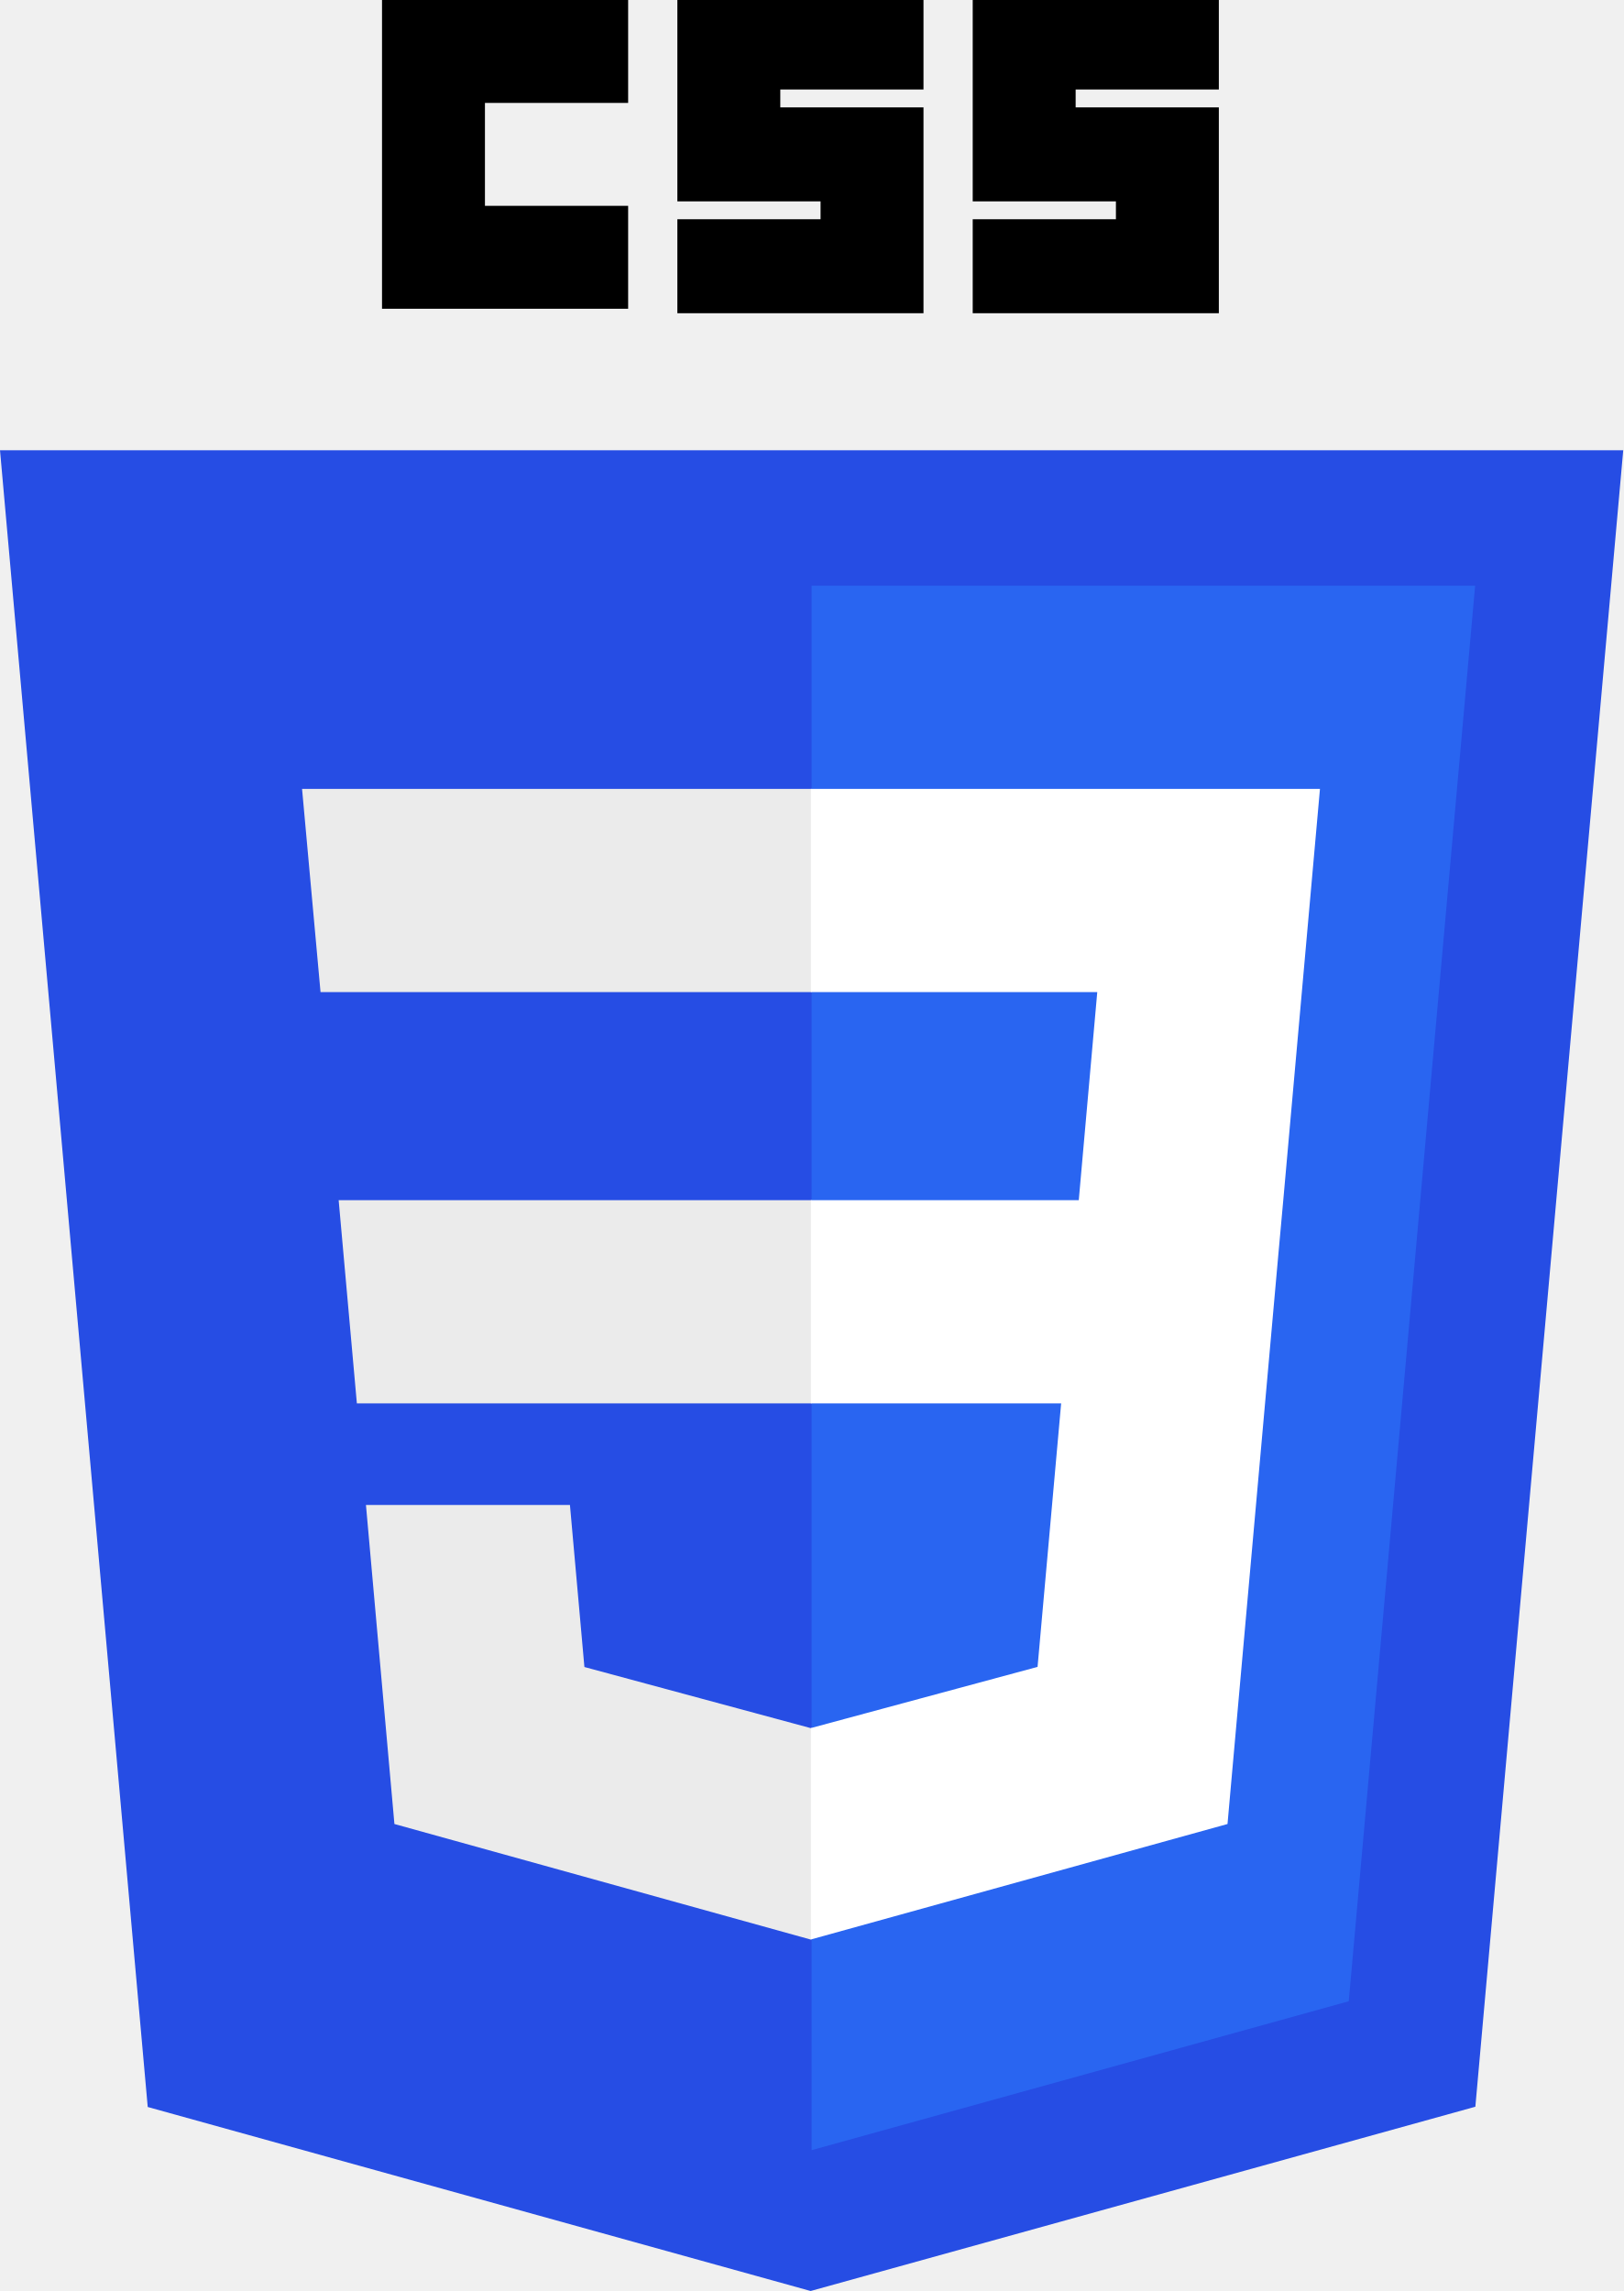
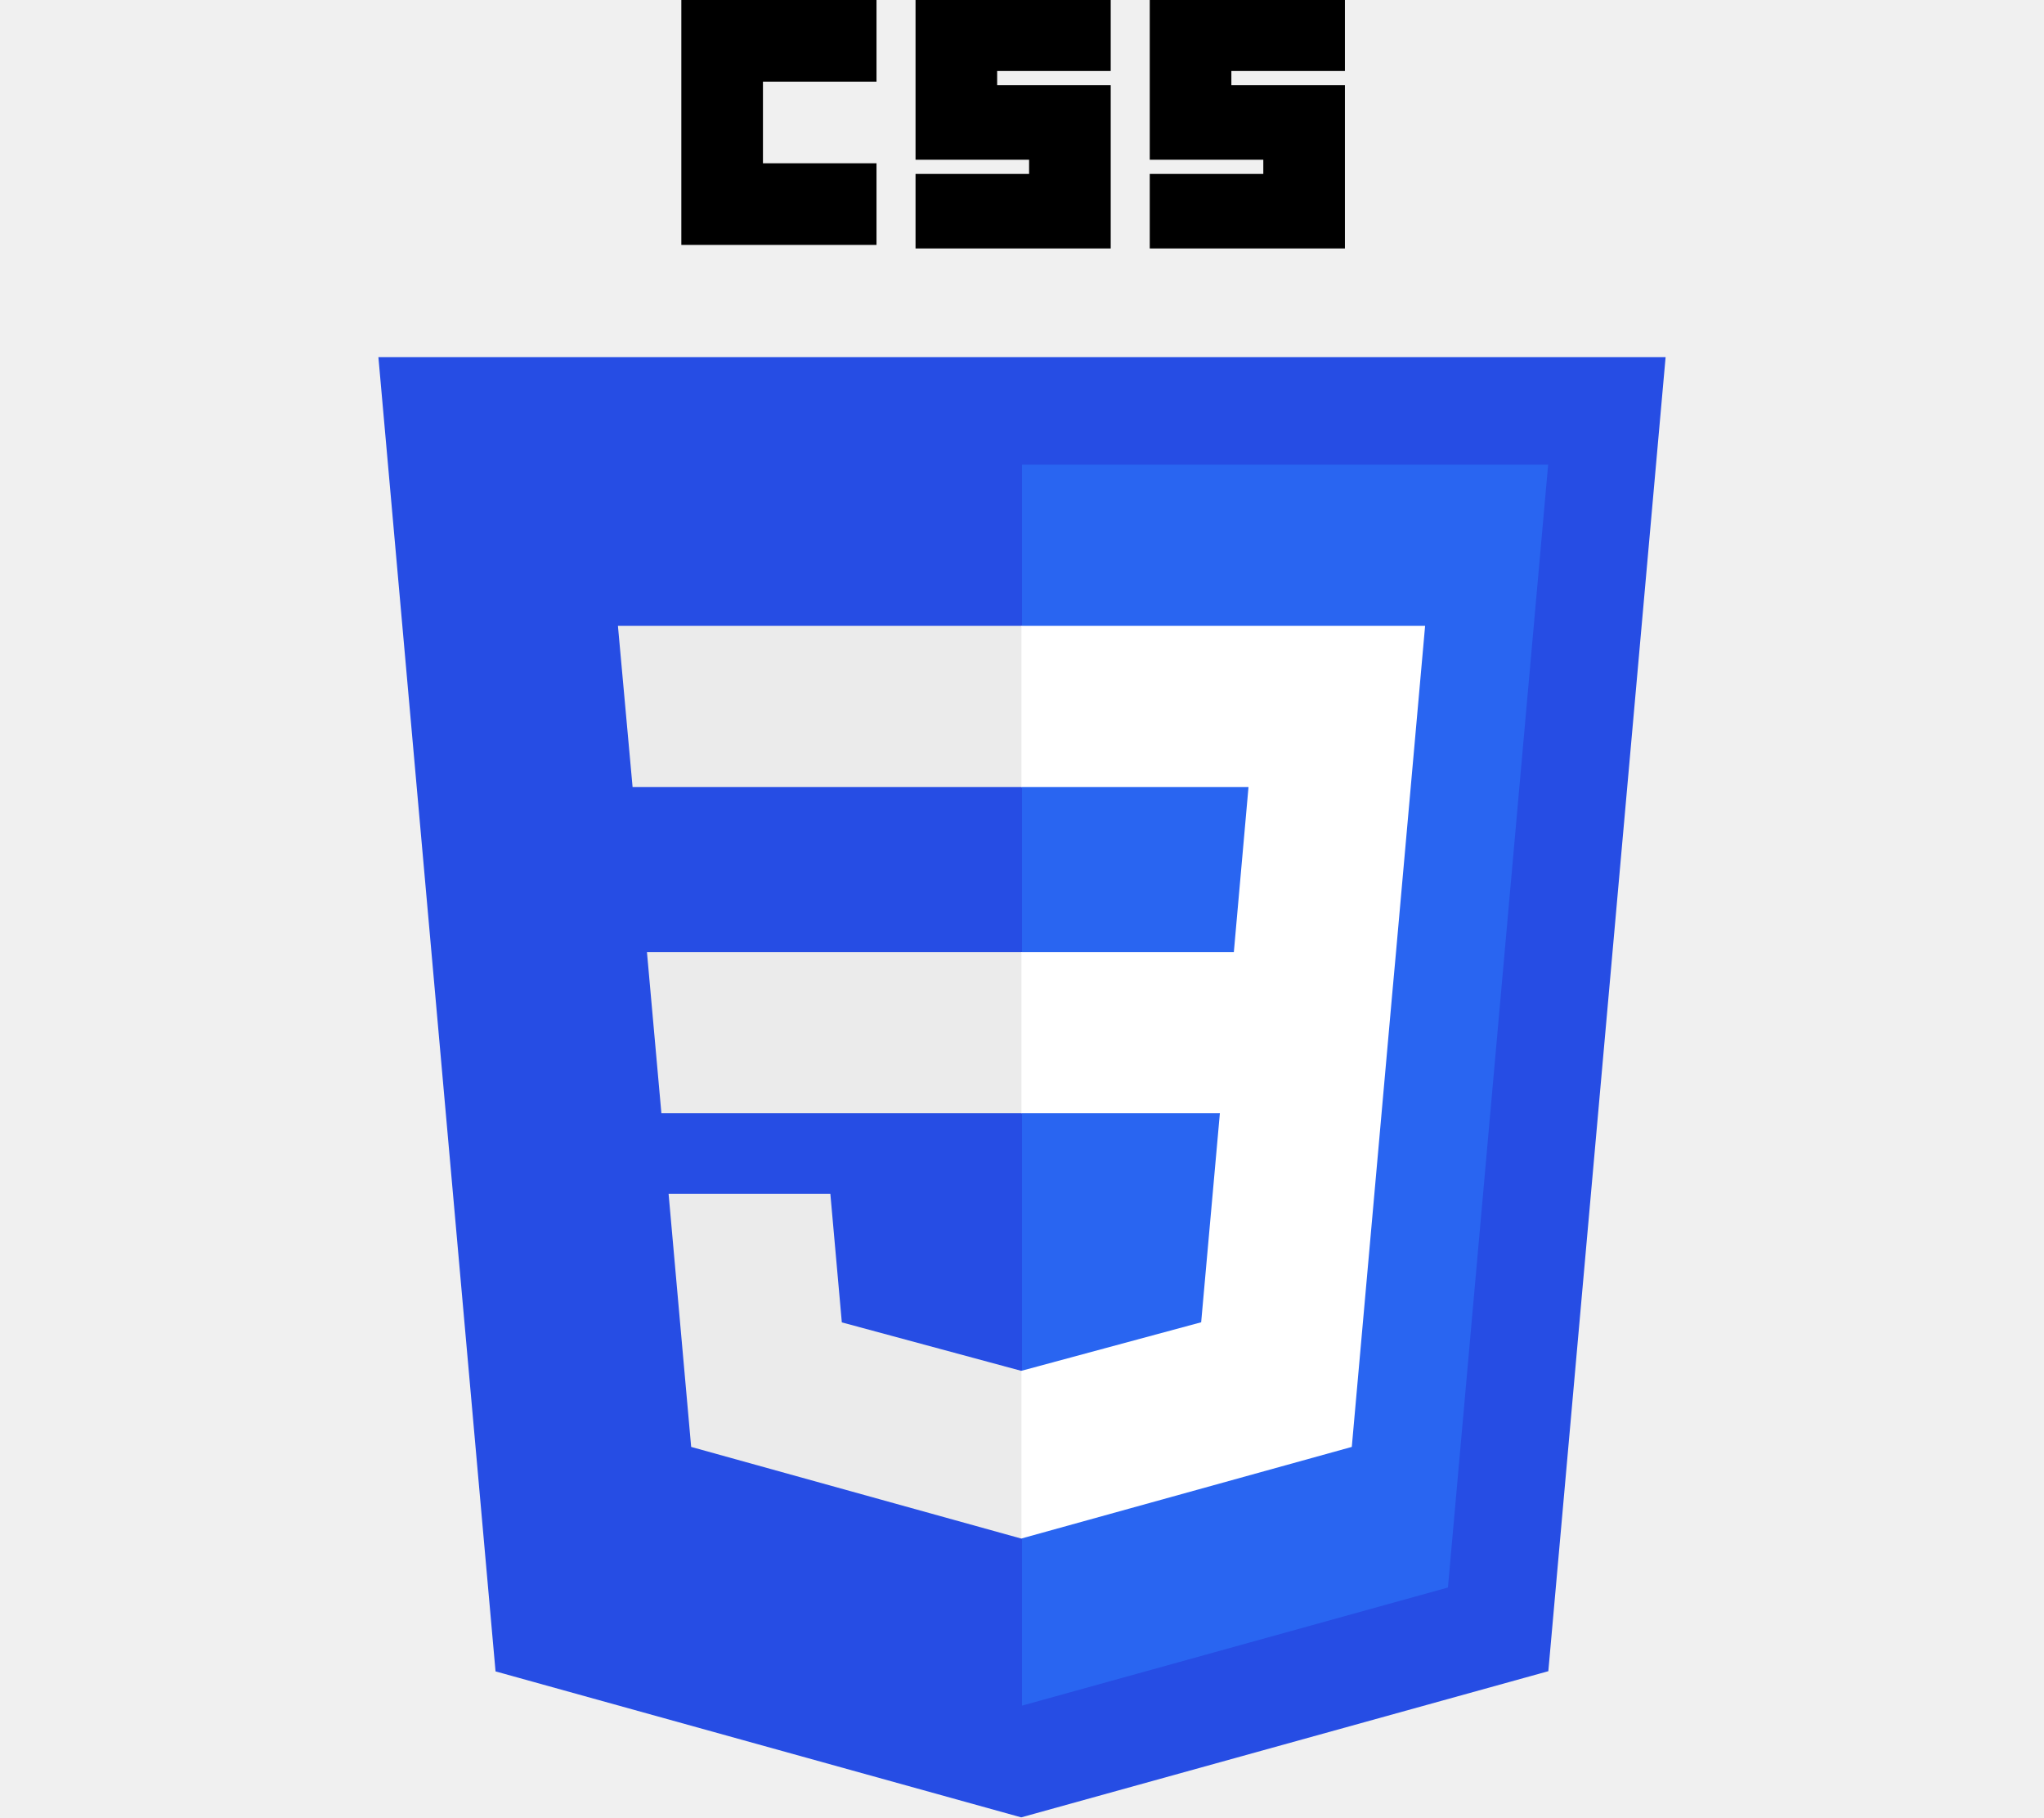
- <svg xmlns="http://www.w3.org/2000/svg" width="102.372mm" height="144.498mm" viewBox="0 0 362.734 512" id="svg3476" version="1.1">
+ <svg xmlns="http://www.w3.org/2000/svg" width="27" height="24" viewBox="0 0 362.734 512" id="svg3476" version="1.1">
  <defs id="defs3478" />
  <g id="layer1" transform="translate(-193.633,-276.3622)">
    <g id="g3013" transform="translate(119,276.3622)">
      <polygon id="polygon2989" points="437.367,100.62 404.321,470.819 255.778,512 107.644,470.877 74.633,100.62 " style="fill:#264de4" />
      <polygon id="polygon2991" points="376.03,447.246 404.27,130.894 256,130.894 256,480.523 " style="fill:#2965f1" />
      <polygon id="polygon2993" points="150.31,268.217 154.38,313.627 256,313.627 256,268.217 " style="fill:#ebebeb" />
      <polygon id="polygon2995" points="256,176.305 255.843,176.305 142.132,176.305 146.26,221.716 256,221.716 " style="fill:#ebebeb" />
      <polygon id="polygon2997" points="256,433.399 256,386.153 255.801,386.206 205.227,372.55 201.994,336.333 177.419,336.333 156.409,336.333 162.771,407.634 255.791,433.457 " style="fill:#ebebeb" />
      <path id="path2999" d="m 160,0 55,0 0,23 -32,0 0,23 32,0 0,23 -55,0 z" />
      <path id="path3001" d="m 226,0 55,0 0,20 -32,0 0,4 32,0 0,46 -55,0 0,-21 32,0 0,-4 -32,0 z" />
      <path id="path3003" d="m 292,0 55,0 0,20 -32,0 0,4 32,0 0,46 -55,0 0,-21 32,0 0,-4 -32,0 z" />
      <polygon id="polygon3005" points="311.761,313.627 306.49,372.521 255.843,386.191 255.843,433.435 348.937,407.634 349.62,399.962 360.291,280.411 361.399,268.217 369.597,176.305 255.843,176.305 255.843,221.716 319.831,221.716 315.699,268.217 255.843,268.217 255.843,313.627 " style="fill:#ffffff" />
    </g>
  </g>
</svg>
